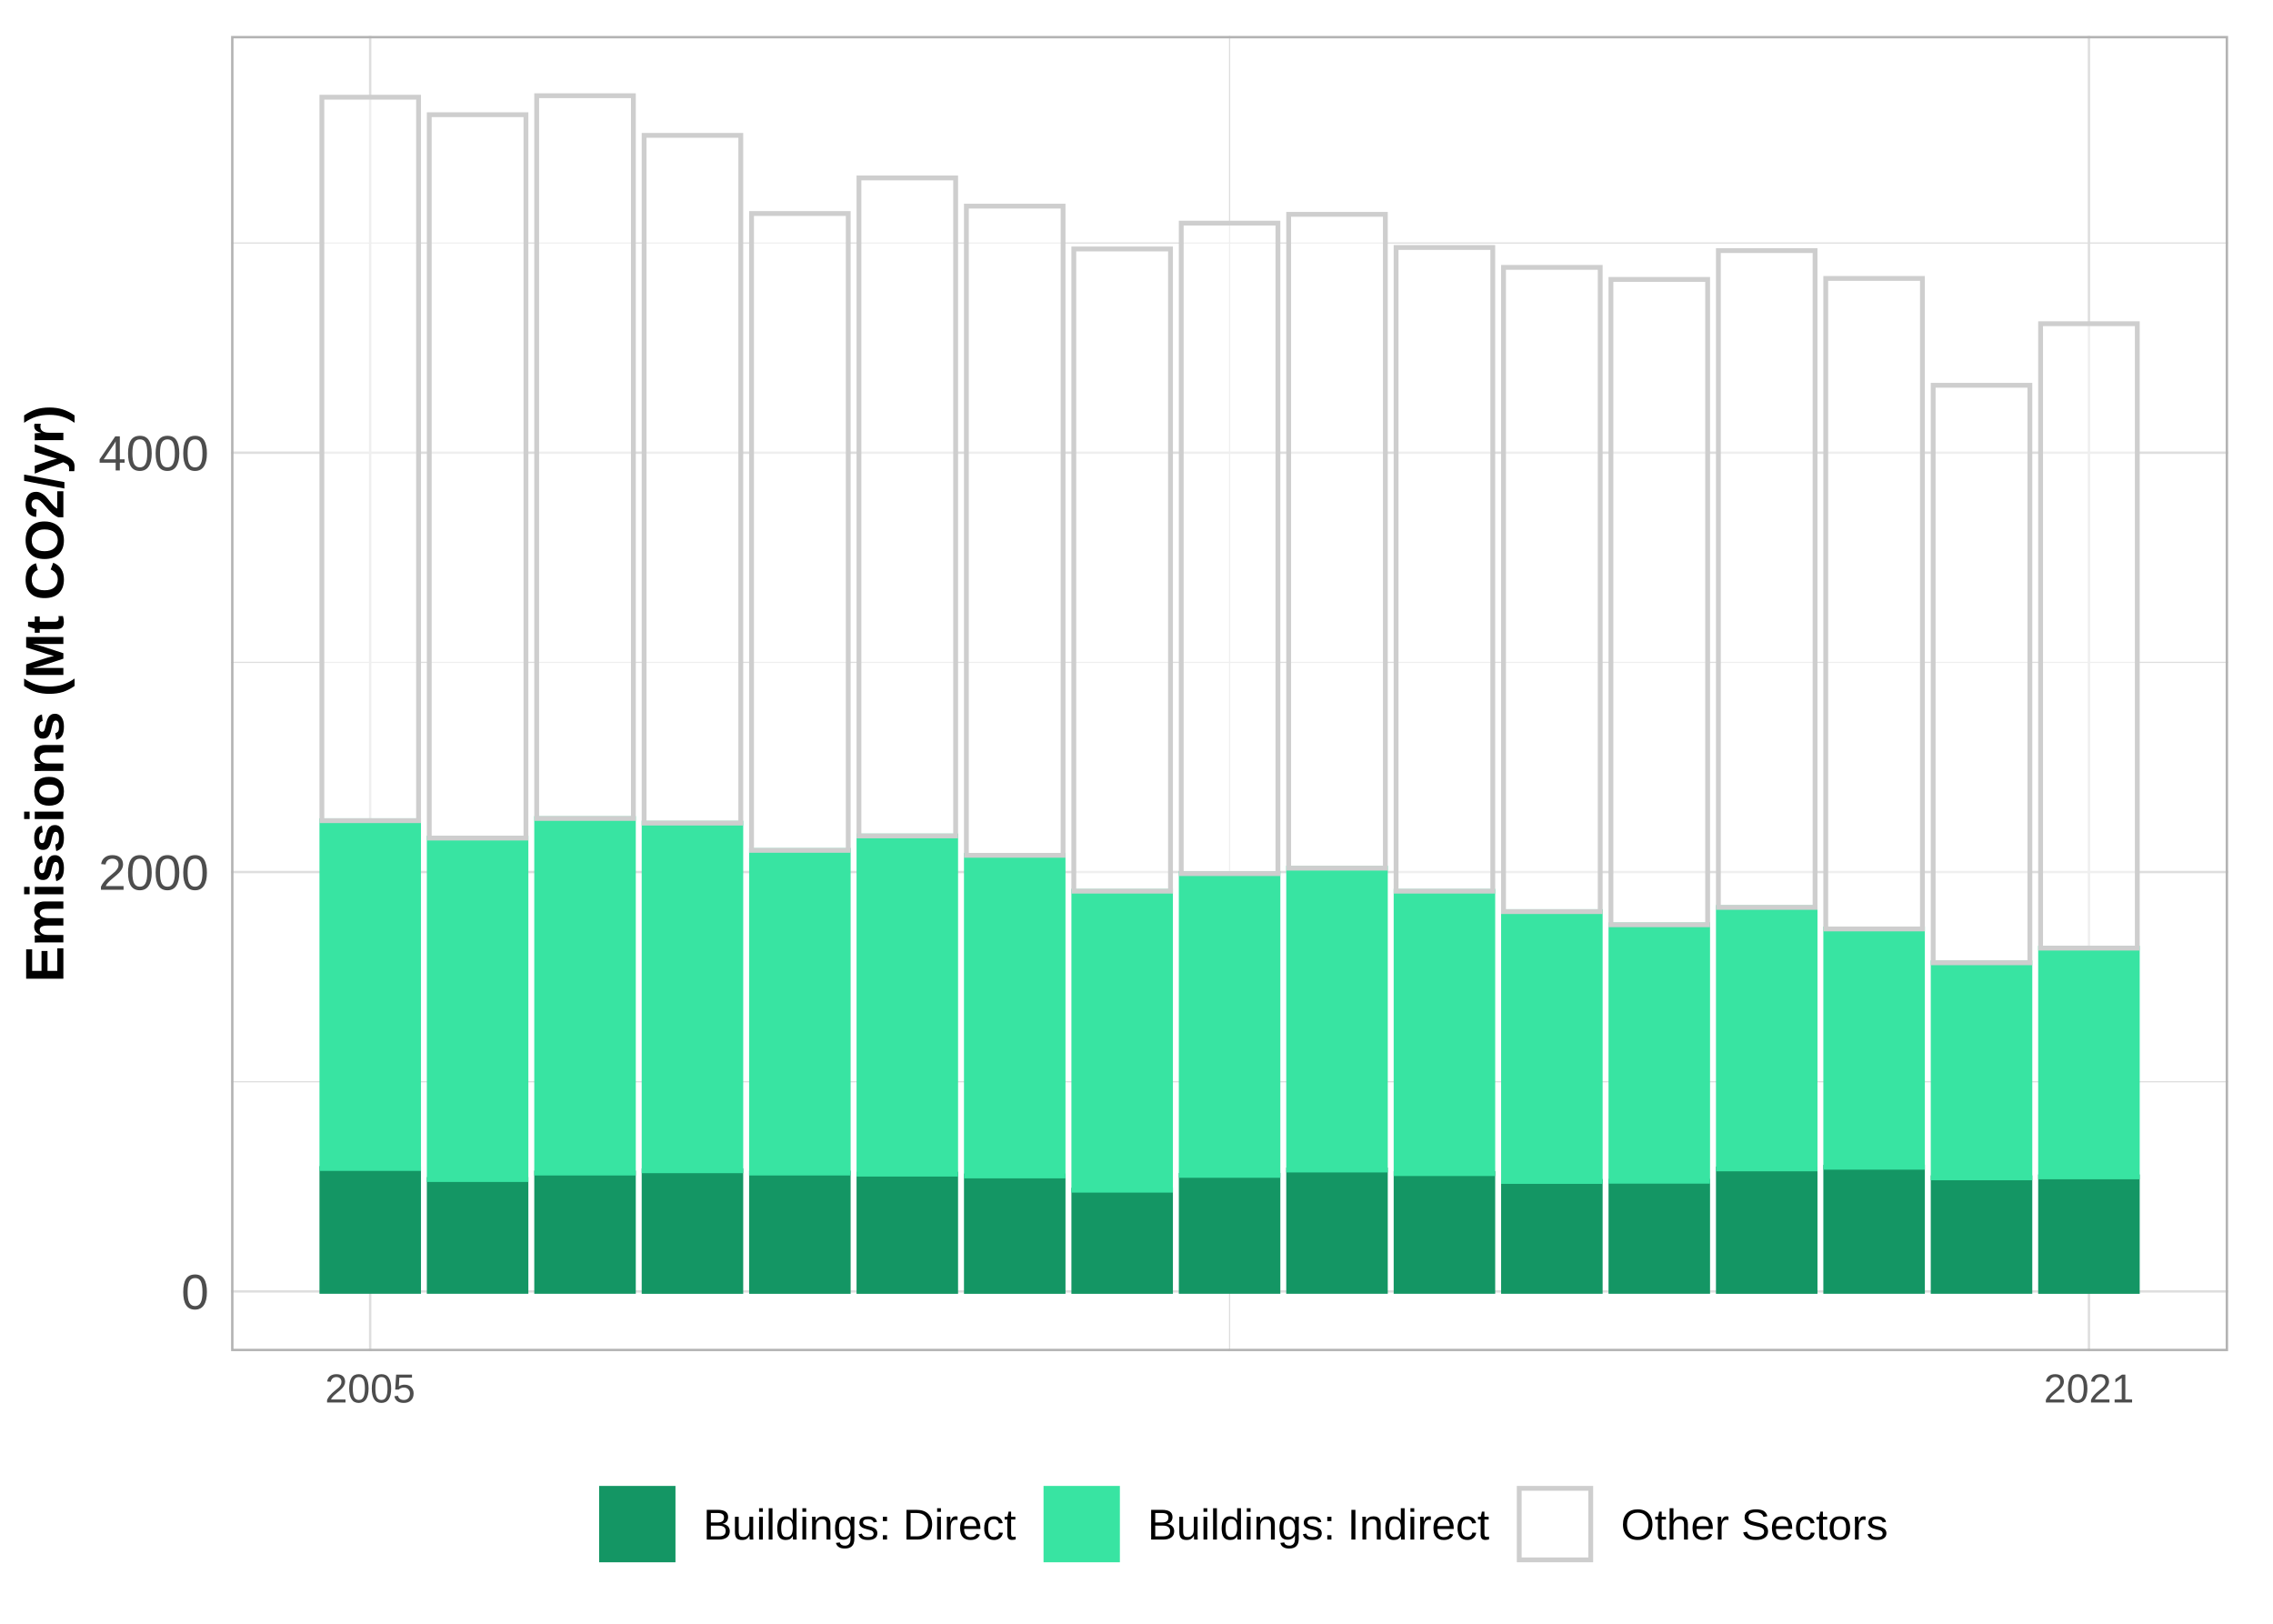
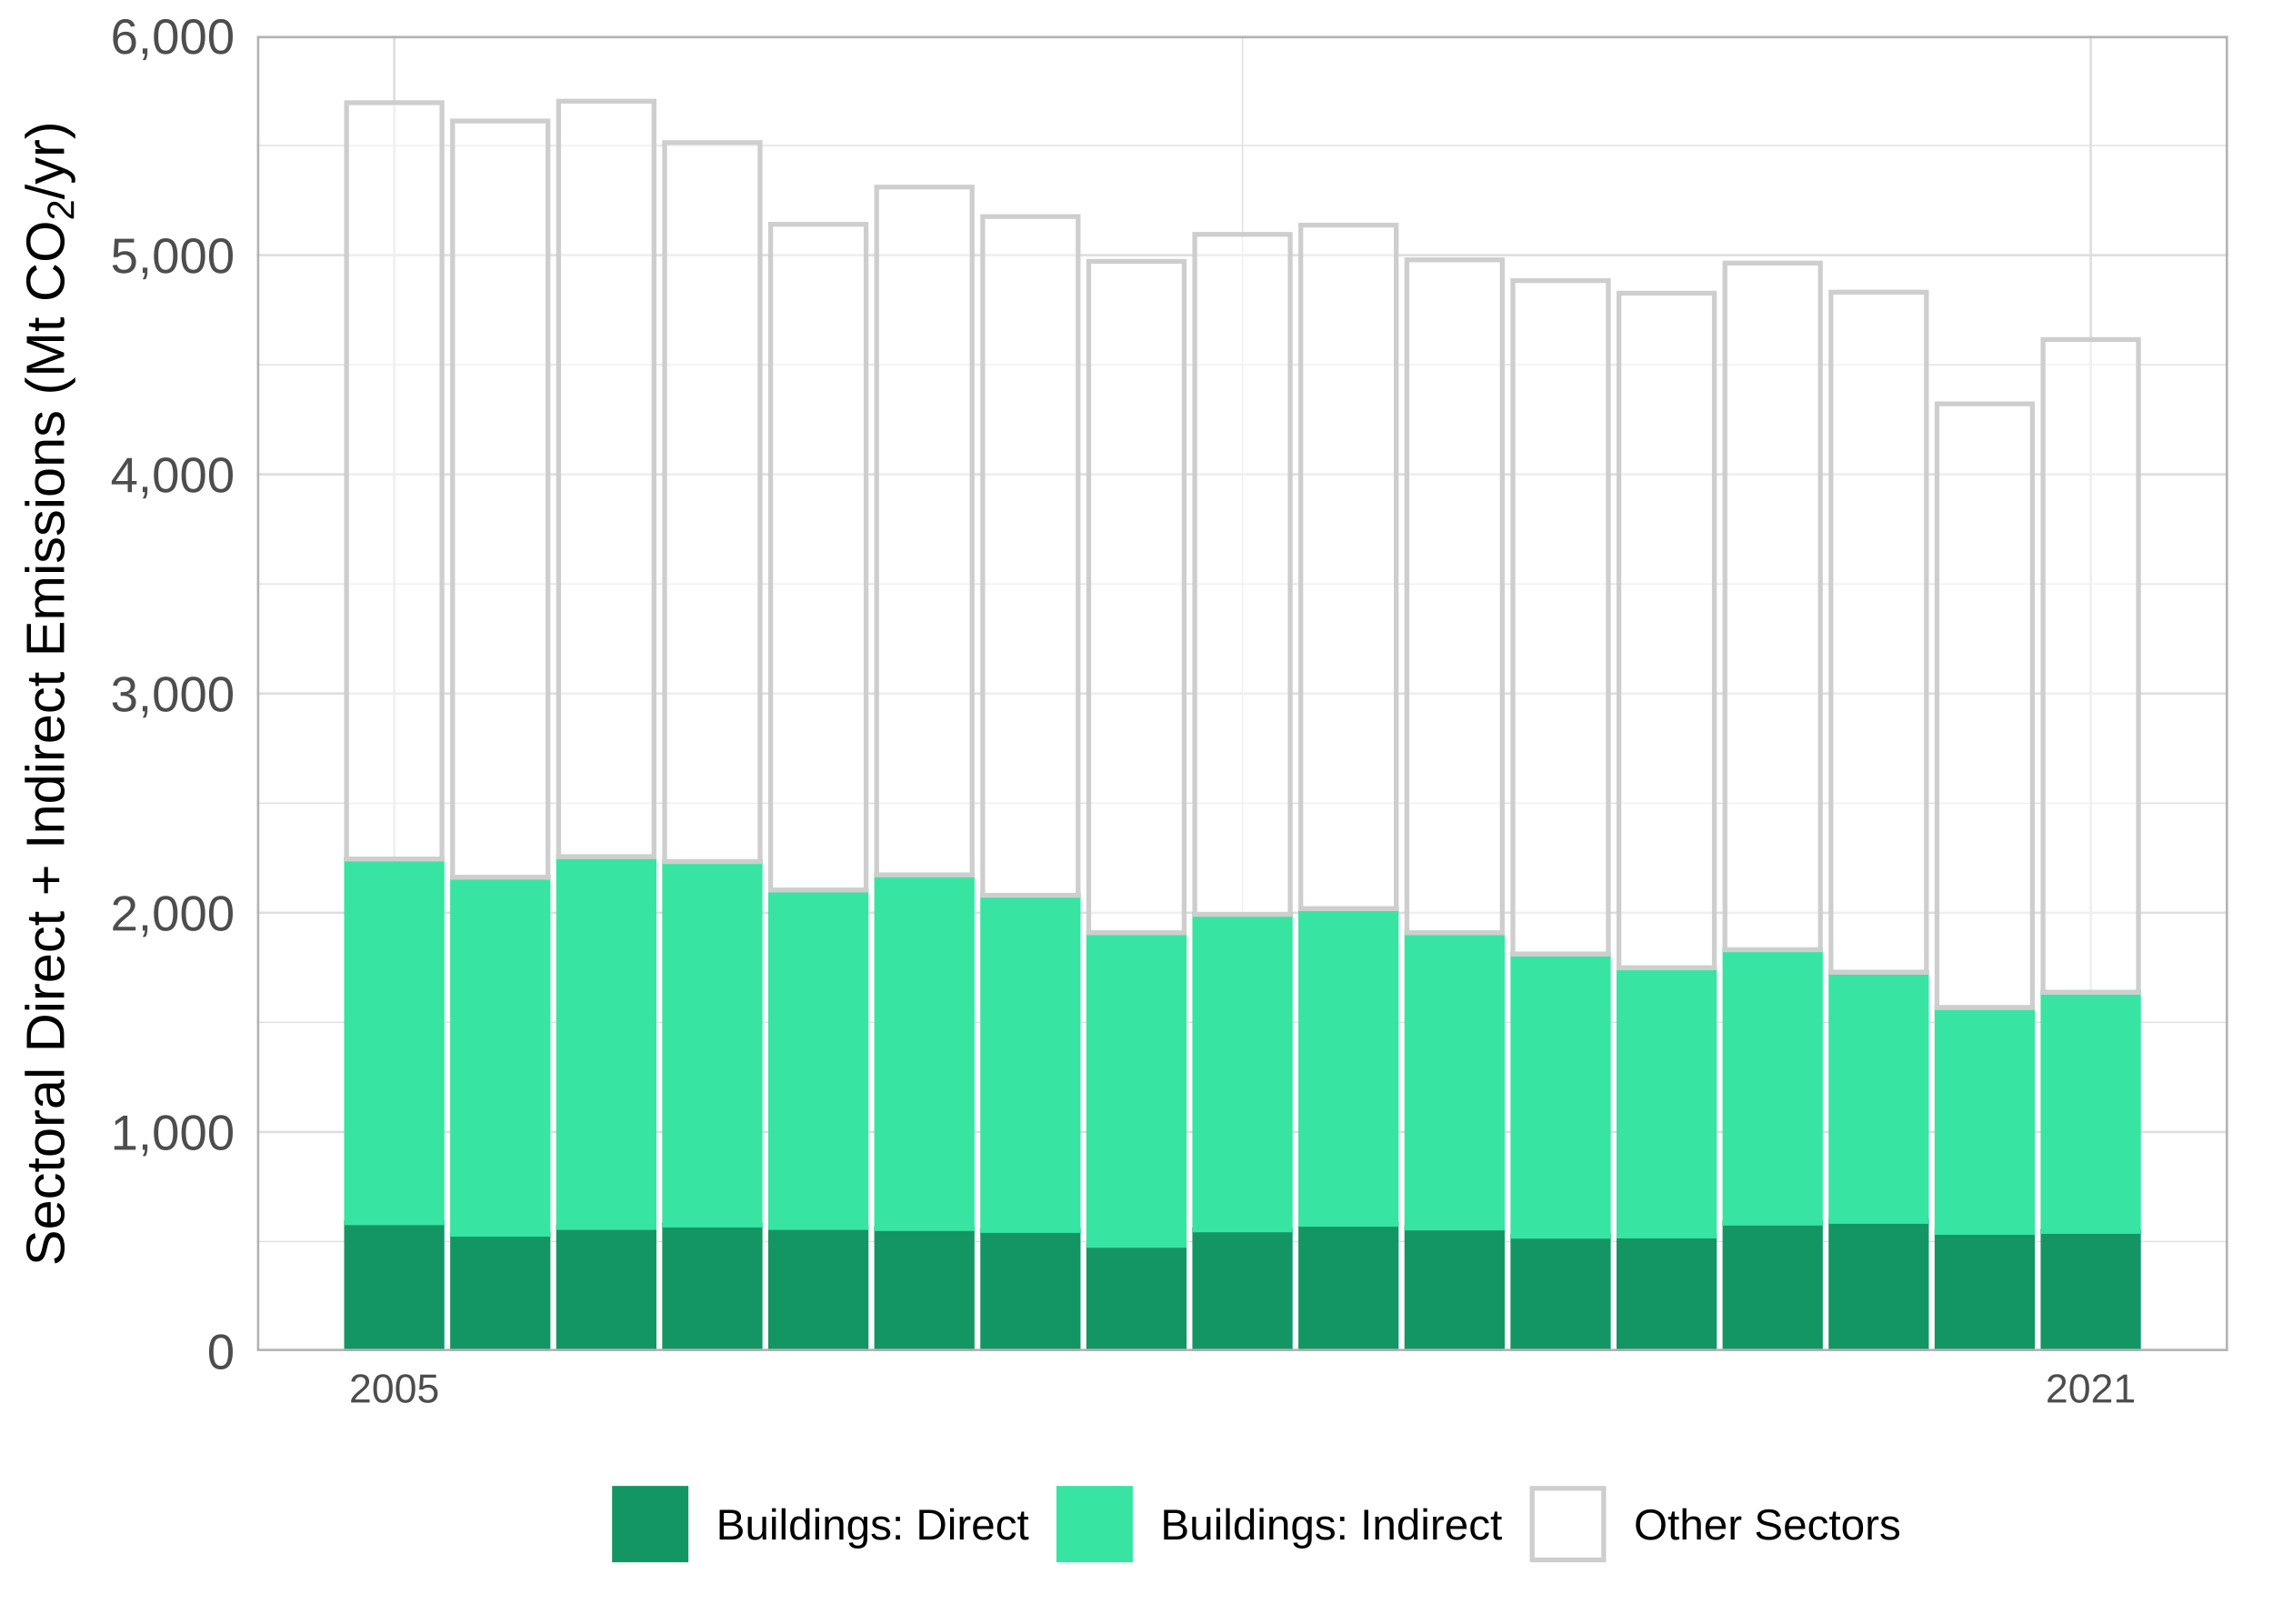
<svg xmlns="http://www.w3.org/2000/svg" class="svglite" width="504.00pt" height="360.00pt" viewBox="0 0 504.00 360.00">
  <defs>
    <style type="text/css">
    .svglite line, .svglite polyline, .svglite polygon, .svglite path, .svglite rect, .svglite circle {
      fill: none;
      stroke: #000000;
      stroke-linecap: round;
      stroke-linejoin: round;
      stroke-miterlimit: 10.00;
    }
    .svglite text {
      white-space: pre;
    }
  </style>
  </defs>
  <rect width="100%" height="100%" style="stroke: none; fill: #FFFFFF;" />
  <defs>
    <clipPath id="cpMC4wMHw1MDQuMDB8MC4wMHwzNjAuMDA=">
      <rect x="0.00" y="0.00" width="504.00" height="360.00" />
    </clipPath>
  </defs>
  <g clip-path="url(#cpMC4wMHw1MDQuMDB8MC4wMHwzNjAuMDA=)">
    <rect x="0.00" y="0" width="504.00" height="360.00" style="stroke-width: 1.07; stroke: #FFFFFF; fill: #FFFFFF;" />
  </g>
  <defs>
-     <clipPath id="cpNTEuMjR8NDk0LjA0fDcuOTd8Mjk5LjU3">
-       <rect x="51.24" y="7.97" width="442.80" height="291.60" />
+     <clipPath id="cpNTYuOTd8NDk0LjA0fDcuOTd8Mjk5LjU3">
+       <rect x="56.97" y="7.97" width="437.07" height="291.60" />
    </clipPath>
  </defs>
-   <g clip-path="url(#cpNTEuMjR8NDk0LjA0fDcuOTd8Mjk5LjU3)">
-     <rect x="51.24" y="7.97" width="442.80" height="291.60" style="stroke-width: 1.07; stroke: none; fill: #FFFFFF;" />
-     <polyline points="51.24,239.83 494.04,239.83 " style="stroke-width: 0.27; stroke: #DEDEDE; stroke-linecap: butt;" />
-     <polyline points="51.24,146.86 494.04,146.86 " style="stroke-width: 0.27; stroke: #DEDEDE; stroke-linecap: butt;" />
-     <polyline points="51.24,53.88 494.04,53.88 " style="stroke-width: 0.27; stroke: #DEDEDE; stroke-linecap: butt;" />
-     <polyline points="272.64,299.57 272.64,7.97 " style="stroke-width: 0.27; stroke: #DEDEDE; stroke-linecap: butt;" />
-     <polyline points="51.24,286.32 494.04,286.32 " style="stroke-width: 0.53; stroke: #DEDEDE; stroke-linecap: butt;" />
-     <polyline points="51.24,193.34 494.04,193.34 " style="stroke-width: 0.53; stroke: #DEDEDE; stroke-linecap: butt;" />
-     <polyline points="51.24,100.37 494.04,100.37 " style="stroke-width: 0.53; stroke: #DEDEDE; stroke-linecap: butt;" />
-     <polyline points="82.08,299.57 82.08,7.97 " style="stroke-width: 0.53; stroke: #DEDEDE; stroke-linecap: butt;" />
-     <polyline points="463.19,299.57 463.19,7.97 " style="stroke-width: 0.53; stroke: #DEDEDE; stroke-linecap: butt;" />
-     <rect x="71.37" y="259.07" width="21.44" height="27.24" style="stroke-width: 1.07; stroke: #149664; stroke-linecap: butt; stroke-linejoin: miter; fill: #149664;" />
-     <rect x="71.37" y="181.95" width="21.44" height="77.12" style="stroke-width: 1.07; stroke: #38E4A2; stroke-linecap: butt; stroke-linejoin: miter; fill: #38E4A2;" />
-     <rect x="71.37" y="21.55" width="21.44" height="160.40" style="stroke-width: 1.07; stroke: #CECECE; stroke-linecap: butt; stroke-linejoin: miter; fill: #FFFFFF; fill-opacity: 0.50;" />
-     <rect x="95.18" y="261.51" width="21.44" height="24.80" style="stroke-width: 1.07; stroke: #149664; stroke-linecap: butt; stroke-linejoin: miter; fill: #149664;" />
-     <rect x="95.18" y="185.82" width="21.44" height="75.70" style="stroke-width: 1.07; stroke: #38E4A2; stroke-linecap: butt; stroke-linejoin: miter; fill: #38E4A2;" />
-     <rect x="95.18" y="25.43" width="21.44" height="160.38" style="stroke-width: 1.07; stroke: #CECECE; stroke-linecap: butt; stroke-linejoin: miter; fill: #FFFFFF; fill-opacity: 0.50;" />
-     <rect x="119.00" y="260.08" width="21.44" height="26.23" style="stroke-width: 1.07; stroke: #149664; stroke-linecap: butt; stroke-linejoin: miter; fill: #149664;" />
-     <rect x="119.00" y="181.47" width="21.44" height="78.61" style="stroke-width: 1.07; stroke: #38E4A2; stroke-linecap: butt; stroke-linejoin: miter; fill: #38E4A2;" />
-     <rect x="119.00" y="21.22" width="21.44" height="160.24" style="stroke-width: 1.07; stroke: #CECECE; stroke-linecap: butt; stroke-linejoin: miter; fill: #FFFFFF; fill-opacity: 0.50;" />
-     <rect x="142.82" y="259.57" width="21.44" height="26.75" style="stroke-width: 1.07; stroke: #149664; stroke-linecap: butt; stroke-linejoin: miter; fill: #149664;" />
-     <rect x="142.82" y="182.49" width="21.44" height="77.08" style="stroke-width: 1.07; stroke: #38E4A2; stroke-linecap: butt; stroke-linejoin: miter; fill: #38E4A2;" />
-     <rect x="142.82" y="30.01" width="21.44" height="152.48" style="stroke-width: 1.07; stroke: #CECECE; stroke-linecap: butt; stroke-linejoin: miter; fill: #FFFFFF; fill-opacity: 0.50;" />
-     <rect x="166.64" y="260.08" width="21.44" height="26.24" style="stroke-width: 1.07; stroke: #149664; stroke-linecap: butt; stroke-linejoin: miter; fill: #149664;" />
-     <rect x="166.64" y="188.53" width="21.44" height="71.55" style="stroke-width: 1.07; stroke: #38E4A2; stroke-linecap: butt; stroke-linejoin: miter; fill: #38E4A2;" />
-     <rect x="166.64" y="47.34" width="21.44" height="141.19" style="stroke-width: 1.07; stroke: #CECECE; stroke-linecap: butt; stroke-linejoin: miter; fill: #FFFFFF; fill-opacity: 0.50;" />
-     <rect x="190.46" y="260.32" width="21.44" height="26.00" style="stroke-width: 1.07; stroke: #149664; stroke-linecap: butt; stroke-linejoin: miter; fill: #149664;" />
-     <rect x="190.46" y="185.33" width="21.44" height="74.99" style="stroke-width: 1.07; stroke: #38E4A2; stroke-linecap: butt; stroke-linejoin: miter; fill: #38E4A2;" />
-     <rect x="190.46" y="39.45" width="21.44" height="145.88" style="stroke-width: 1.07; stroke: #CECECE; stroke-linecap: butt; stroke-linejoin: miter; fill: #FFFFFF; fill-opacity: 0.50;" />
-     <rect x="214.28" y="260.72" width="21.44" height="25.60" style="stroke-width: 1.07; stroke: #149664; stroke-linecap: butt; stroke-linejoin: miter; fill: #149664;" />
-     <rect x="214.28" y="189.64" width="21.44" height="71.08" style="stroke-width: 1.07; stroke: #38E4A2; stroke-linecap: butt; stroke-linejoin: miter; fill: #38E4A2;" />
-     <rect x="214.28" y="45.70" width="21.44" height="143.93" style="stroke-width: 1.07; stroke: #CECECE; stroke-linecap: butt; stroke-linejoin: miter; fill: #FFFFFF; fill-opacity: 0.50;" />
-     <rect x="238.10" y="263.88" width="21.44" height="22.44" style="stroke-width: 1.07; stroke: #149664; stroke-linecap: butt; stroke-linejoin: miter; fill: #149664;" />
-     <rect x="238.10" y="197.58" width="21.44" height="66.30" style="stroke-width: 1.07; stroke: #38E4A2; stroke-linecap: butt; stroke-linejoin: miter; fill: #38E4A2;" />
-     <rect x="238.10" y="55.20" width="21.44" height="142.38" style="stroke-width: 1.07; stroke: #CECECE; stroke-linecap: butt; stroke-linejoin: miter; fill: #FFFFFF; fill-opacity: 0.50;" />
-     <rect x="261.92" y="260.59" width="21.44" height="25.72" style="stroke-width: 1.07; stroke: #149664; stroke-linecap: butt; stroke-linejoin: miter; fill: #149664;" />
-     <rect x="261.92" y="193.69" width="21.44" height="66.90" style="stroke-width: 1.07; stroke: #38E4A2; stroke-linecap: butt; stroke-linejoin: miter; fill: #38E4A2;" />
-     <rect x="261.92" y="49.47" width="21.44" height="144.22" style="stroke-width: 1.07; stroke: #CECECE; stroke-linecap: butt; stroke-linejoin: miter; fill: #FFFFFF; fill-opacity: 0.50;" />
-     <rect x="285.74" y="259.40" width="21.44" height="26.91" style="stroke-width: 1.07; stroke: #149664; stroke-linecap: butt; stroke-linejoin: miter; fill: #149664;" />
-     <rect x="285.74" y="192.48" width="21.44" height="66.93" style="stroke-width: 1.07; stroke: #38E4A2; stroke-linecap: butt; stroke-linejoin: miter; fill: #38E4A2;" />
-     <rect x="285.74" y="47.52" width="21.44" height="144.96" style="stroke-width: 1.07; stroke: #CECECE; stroke-linecap: butt; stroke-linejoin: miter; fill: #FFFFFF; fill-opacity: 0.50;" />
-     <rect x="309.56" y="260.19" width="21.44" height="26.12" style="stroke-width: 1.07; stroke: #149664; stroke-linecap: butt; stroke-linejoin: miter; fill: #149664;" />
-     <rect x="309.56" y="197.59" width="21.44" height="62.61" style="stroke-width: 1.07; stroke: #38E4A2; stroke-linecap: butt; stroke-linejoin: miter; fill: #38E4A2;" />
-     <rect x="309.56" y="54.87" width="21.44" height="142.71" style="stroke-width: 1.07; stroke: #CECECE; stroke-linecap: butt; stroke-linejoin: miter; fill: #FFFFFF; fill-opacity: 0.50;" />
-     <rect x="333.38" y="261.94" width="21.44" height="24.37" style="stroke-width: 1.07; stroke: #149664; stroke-linecap: butt; stroke-linejoin: miter; fill: #149664;" />
-     <rect x="333.38" y="202.11" width="21.44" height="59.83" style="stroke-width: 1.07; stroke: #38E4A2; stroke-linecap: butt; stroke-linejoin: miter; fill: #38E4A2;" />
-     <rect x="333.38" y="59.28" width="21.44" height="142.83" style="stroke-width: 1.07; stroke: #CECECE; stroke-linecap: butt; stroke-linejoin: miter; fill: #FFFFFF; fill-opacity: 0.50;" />
-     <rect x="357.20" y="261.89" width="21.44" height="24.42" style="stroke-width: 1.07; stroke: #149664; stroke-linecap: butt; stroke-linejoin: miter; fill: #149664;" />
-     <rect x="357.20" y="205.02" width="21.44" height="56.87" style="stroke-width: 1.07; stroke: #38E4A2; stroke-linecap: butt; stroke-linejoin: miter; fill: #38E4A2;" />
-     <rect x="357.20" y="61.95" width="21.44" height="143.08" style="stroke-width: 1.07; stroke: #CECECE; stroke-linecap: butt; stroke-linejoin: miter; fill: #FFFFFF; fill-opacity: 0.50;" />
-     <rect x="381.02" y="259.17" width="21.44" height="27.15" style="stroke-width: 1.07; stroke: #149664; stroke-linecap: butt; stroke-linejoin: miter; fill: #149664;" />
-     <rect x="381.02" y="201.18" width="21.44" height="57.98" style="stroke-width: 1.07; stroke: #38E4A2; stroke-linecap: butt; stroke-linejoin: miter; fill: #38E4A2;" />
-     <rect x="381.02" y="55.56" width="21.44" height="145.62" style="stroke-width: 1.07; stroke: #CECECE; stroke-linecap: butt; stroke-linejoin: miter; fill: #FFFFFF; fill-opacity: 0.50;" />
-     <rect x="404.83" y="258.79" width="21.44" height="27.52" style="stroke-width: 1.07; stroke: #149664; stroke-linecap: butt; stroke-linejoin: miter; fill: #149664;" />
-     <rect x="404.83" y="205.96" width="21.44" height="52.83" style="stroke-width: 1.07; stroke: #38E4A2; stroke-linecap: butt; stroke-linejoin: miter; fill: #38E4A2;" />
-     <rect x="404.83" y="61.73" width="21.44" height="144.23" style="stroke-width: 1.07; stroke: #CECECE; stroke-linecap: butt; stroke-linejoin: miter; fill: #FFFFFF; fill-opacity: 0.50;" />
-     <rect x="428.65" y="261.13" width="21.44" height="25.18" style="stroke-width: 1.07; stroke: #149664; stroke-linecap: butt; stroke-linejoin: miter; fill: #149664;" />
-     <rect x="428.65" y="213.46" width="21.44" height="47.68" style="stroke-width: 1.07; stroke: #38E4A2; stroke-linecap: butt; stroke-linejoin: miter; fill: #38E4A2;" />
-     <rect x="428.65" y="85.42" width="21.44" height="128.04" style="stroke-width: 1.07; stroke: #CECECE; stroke-linecap: butt; stroke-linejoin: miter; fill: #FFFFFF; fill-opacity: 0.50;" />
-     <rect x="452.47" y="260.92" width="21.44" height="25.40" style="stroke-width: 1.07; stroke: #149664; stroke-linecap: butt; stroke-linejoin: miter; fill: #149664;" />
-     <rect x="452.47" y="210.22" width="21.44" height="50.70" style="stroke-width: 1.07; stroke: #38E4A2; stroke-linecap: butt; stroke-linejoin: miter; fill: #38E4A2;" />
-     <rect x="452.47" y="71.77" width="21.44" height="138.44" style="stroke-width: 1.07; stroke: #CECECE; stroke-linecap: butt; stroke-linejoin: miter; fill: #FFFFFF; fill-opacity: 0.50;" />
-     <rect x="51.24" y="7.97" width="442.80" height="291.60" style="stroke-width: 1.07; stroke: #B3B3B3;" />
+   <g clip-path="url(#cpNTYuOTd8NDk0LjA0fDcuOTd8Mjk5LjU3)">
+     <rect x="56.97" y="7.97" width="437.07" height="291.60" style="stroke-width: 1.07; stroke: none; fill: #FFFFFF;" />
+     <polyline points="56.97,275.27 494.04,275.27 " style="stroke-width: 0.27; stroke: #DEDEDE; stroke-linecap: butt;" />
+     <polyline points="56.97,226.67 494.04,226.67 " style="stroke-width: 0.27; stroke: #DEDEDE; stroke-linecap: butt;" />
+     <polyline points="56.97,178.07 494.04,178.07 " style="stroke-width: 0.27; stroke: #DEDEDE; stroke-linecap: butt;" />
+     <polyline points="56.97,129.47 494.04,129.47 " style="stroke-width: 0.27; stroke: #DEDEDE; stroke-linecap: butt;" />
+     <polyline points="56.97,80.87 494.04,80.87 " style="stroke-width: 0.27; stroke: #DEDEDE; stroke-linecap: butt;" />
+     <polyline points="56.97,32.27 494.04,32.27 " style="stroke-width: 0.27; stroke: #DEDEDE; stroke-linecap: butt;" />
+     <polyline points="275.50,299.57 275.50,7.97 " style="stroke-width: 0.27; stroke: #DEDEDE; stroke-linecap: butt;" />
+     <polyline points="56.97,299.57 494.04,299.57 " style="stroke-width: 0.53; stroke: #DEDEDE; stroke-linecap: butt;" />
+     <polyline points="56.97,250.97 494.04,250.97 " style="stroke-width: 0.53; stroke: #DEDEDE; stroke-linecap: butt;" />
+     <polyline points="56.97,202.37 494.04,202.37 " style="stroke-width: 0.53; stroke: #DEDEDE; stroke-linecap: butt;" />
+     <polyline points="56.97,153.77 494.04,153.77 " style="stroke-width: 0.53; stroke: #DEDEDE; stroke-linecap: butt;" />
+     <polyline points="56.97,105.17 494.04,105.17 " style="stroke-width: 0.53; stroke: #DEDEDE; stroke-linecap: butt;" />
+     <polyline points="56.97,56.57 494.04,56.57 " style="stroke-width: 0.53; stroke: #DEDEDE; stroke-linecap: butt;" />
+     <polyline points="56.97,7.97 494.04,7.97 " style="stroke-width: 0.53; stroke: #DEDEDE; stroke-linecap: butt;" />
+     <polyline points="87.42,299.57 87.42,7.97 " style="stroke-width: 0.53; stroke: #DEDEDE; stroke-linecap: butt;" />
+     <polyline points="463.59,299.57 463.59,7.97 " style="stroke-width: 0.53; stroke: #DEDEDE; stroke-linecap: butt;" />
+     <rect x="76.84" y="271.09" width="21.16" height="28.48" style="stroke-width: 1.07; stroke: #149664; stroke-linecap: butt; stroke-linejoin: miter; fill: #149664;" />
+     <rect x="76.84" y="190.46" width="21.16" height="80.63" style="stroke-width: 1.07; stroke: #38E4A2; stroke-linecap: butt; stroke-linejoin: miter; fill: #38E4A2;" />
+     <rect x="76.84" y="22.77" width="21.16" height="167.69" style="stroke-width: 1.07; stroke: #CECECE; stroke-linecap: butt; stroke-linejoin: miter; fill: #FFFFFF; fill-opacity: 0.50;" />
+     <rect x="100.35" y="273.64" width="21.16" height="25.93" style="stroke-width: 1.07; stroke: #149664; stroke-linecap: butt; stroke-linejoin: miter; fill: #149664;" />
+     <rect x="100.35" y="194.50" width="21.16" height="79.14" style="stroke-width: 1.07; stroke: #38E4A2; stroke-linecap: butt; stroke-linejoin: miter; fill: #38E4A2;" />
+     <rect x="100.35" y="26.83" width="21.16" height="167.67" style="stroke-width: 1.07; stroke: #CECECE; stroke-linecap: butt; stroke-linejoin: miter; fill: #FFFFFF; fill-opacity: 0.50;" />
+     <rect x="123.86" y="272.15" width="21.16" height="27.42" style="stroke-width: 1.07; stroke: #149664; stroke-linecap: butt; stroke-linejoin: miter; fill: #149664;" />
+     <rect x="123.86" y="189.96" width="21.16" height="82.19" style="stroke-width: 1.07; stroke: #38E4A2; stroke-linecap: butt; stroke-linejoin: miter; fill: #38E4A2;" />
+     <rect x="123.86" y="22.43" width="21.16" height="167.53" style="stroke-width: 1.07; stroke: #CECECE; stroke-linecap: butt; stroke-linejoin: miter; fill: #FFFFFF; fill-opacity: 0.50;" />
+     <rect x="147.37" y="271.61" width="21.16" height="27.96" style="stroke-width: 1.07; stroke: #149664; stroke-linecap: butt; stroke-linejoin: miter; fill: #149664;" />
+     <rect x="147.37" y="191.03" width="21.16" height="80.58" style="stroke-width: 1.07; stroke: #38E4A2; stroke-linecap: butt; stroke-linejoin: miter; fill: #38E4A2;" />
+     <rect x="147.37" y="31.61" width="21.16" height="159.41" style="stroke-width: 1.07; stroke: #CECECE; stroke-linecap: butt; stroke-linejoin: miter; fill: #FFFFFF; fill-opacity: 0.50;" />
+     <rect x="170.88" y="272.14" width="21.16" height="27.43" style="stroke-width: 1.07; stroke: #149664; stroke-linecap: butt; stroke-linejoin: miter; fill: #149664;" />
+     <rect x="170.88" y="197.34" width="21.16" height="74.81" style="stroke-width: 1.07; stroke: #38E4A2; stroke-linecap: butt; stroke-linejoin: miter; fill: #38E4A2;" />
+     <rect x="170.88" y="49.73" width="21.16" height="147.61" style="stroke-width: 1.07; stroke: #CECECE; stroke-linecap: butt; stroke-linejoin: miter; fill: #FFFFFF; fill-opacity: 0.50;" />
+     <rect x="194.39" y="272.39" width="21.16" height="27.18" style="stroke-width: 1.07; stroke: #149664; stroke-linecap: butt; stroke-linejoin: miter; fill: #149664;" />
+     <rect x="194.39" y="193.99" width="21.16" height="78.40" style="stroke-width: 1.07; stroke: #38E4A2; stroke-linecap: butt; stroke-linejoin: miter; fill: #38E4A2;" />
+     <rect x="194.39" y="41.48" width="21.16" height="152.51" style="stroke-width: 1.07; stroke: #CECECE; stroke-linecap: butt; stroke-linejoin: miter; fill: #FFFFFF; fill-opacity: 0.50;" />
+     <rect x="217.90" y="272.81" width="21.16" height="26.76" style="stroke-width: 1.07; stroke: #149664; stroke-linecap: butt; stroke-linejoin: miter; fill: #149664;" />
+     <rect x="217.90" y="198.50" width="21.16" height="74.31" style="stroke-width: 1.07; stroke: #38E4A2; stroke-linecap: butt; stroke-linejoin: miter; fill: #38E4A2;" />
+     <rect x="217.90" y="48.02" width="21.16" height="150.48" style="stroke-width: 1.07; stroke: #CECECE; stroke-linecap: butt; stroke-linejoin: miter; fill: #FFFFFF; fill-opacity: 0.50;" />
+     <rect x="241.41" y="276.11" width="21.16" height="23.46" style="stroke-width: 1.07; stroke: #149664; stroke-linecap: butt; stroke-linejoin: miter; fill: #149664;" />
+     <rect x="241.41" y="206.80" width="21.16" height="69.31" style="stroke-width: 1.07; stroke: #38E4A2; stroke-linecap: butt; stroke-linejoin: miter; fill: #38E4A2;" />
+     <rect x="241.41" y="57.95" width="21.16" height="148.85" style="stroke-width: 1.07; stroke: #CECECE; stroke-linecap: butt; stroke-linejoin: miter; fill: #FFFFFF; fill-opacity: 0.50;" />
+     <rect x="264.92" y="272.68" width="21.16" height="26.89" style="stroke-width: 1.07; stroke: #149664; stroke-linecap: butt; stroke-linejoin: miter; fill: #149664;" />
+     <rect x="264.92" y="202.73" width="21.16" height="69.95" style="stroke-width: 1.07; stroke: #38E4A2; stroke-linecap: butt; stroke-linejoin: miter; fill: #38E4A2;" />
+     <rect x="264.92" y="51.96" width="21.16" height="150.77" style="stroke-width: 1.07; stroke: #CECECE; stroke-linecap: butt; stroke-linejoin: miter; fill: #FFFFFF; fill-opacity: 0.50;" />
+     <rect x="288.43" y="271.44" width="21.16" height="28.13" style="stroke-width: 1.07; stroke: #149664; stroke-linecap: butt; stroke-linejoin: miter; fill: #149664;" />
+     <rect x="288.43" y="201.47" width="21.16" height="69.97" style="stroke-width: 1.07; stroke: #38E4A2; stroke-linecap: butt; stroke-linejoin: miter; fill: #38E4A2;" />
+     <rect x="288.43" y="49.92" width="21.16" height="151.55" style="stroke-width: 1.07; stroke: #CECECE; stroke-linecap: butt; stroke-linejoin: miter; fill: #FFFFFF; fill-opacity: 0.50;" />
+     <rect x="311.95" y="272.26" width="21.16" height="27.31" style="stroke-width: 1.07; stroke: #149664; stroke-linecap: butt; stroke-linejoin: miter; fill: #149664;" />
+     <rect x="311.95" y="206.81" width="21.16" height="65.45" style="stroke-width: 1.07; stroke: #38E4A2; stroke-linecap: butt; stroke-linejoin: miter; fill: #38E4A2;" />
+     <rect x="311.95" y="57.61" width="21.16" height="149.20" style="stroke-width: 1.07; stroke: #CECECE; stroke-linecap: butt; stroke-linejoin: miter; fill: #FFFFFF; fill-opacity: 0.50;" />
+     <rect x="335.46" y="274.09" width="21.16" height="25.48" style="stroke-width: 1.07; stroke: #149664; stroke-linecap: butt; stroke-linejoin: miter; fill: #149664;" />
+     <rect x="335.46" y="211.54" width="21.16" height="62.55" style="stroke-width: 1.07; stroke: #38E4A2; stroke-linecap: butt; stroke-linejoin: miter; fill: #38E4A2;" />
+     <rect x="335.46" y="62.22" width="21.16" height="149.32" style="stroke-width: 1.07; stroke: #CECECE; stroke-linecap: butt; stroke-linejoin: miter; fill: #FFFFFF; fill-opacity: 0.50;" />
+     <rect x="358.97" y="274.04" width="21.16" height="25.53" style="stroke-width: 1.07; stroke: #149664; stroke-linecap: butt; stroke-linejoin: miter; fill: #149664;" />
+     <rect x="358.97" y="214.58" width="21.16" height="59.45" style="stroke-width: 1.07; stroke: #38E4A2; stroke-linecap: butt; stroke-linejoin: miter; fill: #38E4A2;" />
+     <rect x="358.97" y="65.00" width="21.16" height="149.58" style="stroke-width: 1.07; stroke: #CECECE; stroke-linecap: butt; stroke-linejoin: miter; fill: #FFFFFF; fill-opacity: 0.50;" />
+     <rect x="382.48" y="271.19" width="21.16" height="28.38" style="stroke-width: 1.07; stroke: #149664; stroke-linecap: butt; stroke-linejoin: miter; fill: #149664;" />
+     <rect x="382.48" y="210.57" width="21.16" height="60.62" style="stroke-width: 1.07; stroke: #38E4A2; stroke-linecap: butt; stroke-linejoin: miter; fill: #38E4A2;" />
+     <rect x="382.48" y="58.33" width="21.16" height="152.24" style="stroke-width: 1.07; stroke: #CECECE; stroke-linecap: butt; stroke-linejoin: miter; fill: #FFFFFF; fill-opacity: 0.50;" />
+     <rect x="405.99" y="270.79" width="21.16" height="28.78" style="stroke-width: 1.07; stroke: #149664; stroke-linecap: butt; stroke-linejoin: miter; fill: #149664;" />
+     <rect x="405.99" y="215.57" width="21.16" height="55.23" style="stroke-width: 1.07; stroke: #38E4A2; stroke-linecap: butt; stroke-linejoin: miter; fill: #38E4A2;" />
+     <rect x="405.99" y="64.78" width="21.16" height="150.79" style="stroke-width: 1.07; stroke: #CECECE; stroke-linecap: butt; stroke-linejoin: miter; fill: #FFFFFF; fill-opacity: 0.50;" />
+     <rect x="429.50" y="273.24" width="21.16" height="26.33" style="stroke-width: 1.07; stroke: #149664; stroke-linecap: butt; stroke-linejoin: miter; fill: #149664;" />
+     <rect x="429.50" y="223.40" width="21.16" height="49.84" style="stroke-width: 1.07; stroke: #38E4A2; stroke-linecap: butt; stroke-linejoin: miter; fill: #38E4A2;" />
+     <rect x="429.50" y="89.54" width="21.16" height="133.86" style="stroke-width: 1.07; stroke: #CECECE; stroke-linecap: butt; stroke-linejoin: miter; fill: #FFFFFF; fill-opacity: 0.50;" />
+     <rect x="453.01" y="273.02" width="21.16" height="26.55" style="stroke-width: 1.07; stroke: #149664; stroke-linecap: butt; stroke-linejoin: miter; fill: #149664;" />
+     <rect x="453.01" y="220.01" width="21.16" height="53.01" style="stroke-width: 1.07; stroke: #38E4A2; stroke-linecap: butt; stroke-linejoin: miter; fill: #38E4A2;" />
+     <rect x="453.01" y="75.28" width="21.16" height="144.74" style="stroke-width: 1.07; stroke: #CECECE; stroke-linecap: butt; stroke-linejoin: miter; fill: #FFFFFF; fill-opacity: 0.50;" />
+     <rect x="56.97" y="7.97" width="437.07" height="291.60" style="stroke-width: 1.07; stroke: #B3B3B3;" />
  </g>
  <g clip-path="url(#cpMC4wMHw1MDQuMDB8MC4wMHwzNjAuMDA=)">
-     <text x="46.31" y="290.25" text-anchor="end" style="font-size: 11.00px;fill: #4D4D4D; font-family: &quot;Arial&quot;;" textLength="6.12px" lengthAdjust="spacingAndGlyphs">0</text>
-     <text x="46.31" y="197.28" text-anchor="end" style="font-size: 11.00px;fill: #4D4D4D; font-family: &quot;Arial&quot;;" textLength="24.48px" lengthAdjust="spacingAndGlyphs">2000</text>
-     <text x="46.31" y="104.31" text-anchor="end" style="font-size: 11.00px;fill: #4D4D4D; font-family: &quot;Arial&quot;;" textLength="24.48px" lengthAdjust="spacingAndGlyphs">4000</text>
-     <text x="82.08" y="310.95" text-anchor="middle" style="font-size: 9.00px;fill: #4D4D4D; font-family: &quot;Arial&quot;;" textLength="20.02px" lengthAdjust="spacingAndGlyphs">2005</text>
-     <text x="463.19" y="310.95" text-anchor="middle" style="font-size: 9.00px;fill: #4D4D4D; font-family: &quot;Arial&quot;;" textLength="20.02px" lengthAdjust="spacingAndGlyphs">2021</text>
-     <text transform="translate(14.05,153.77) rotate(-90)" text-anchor="middle" style="font-size: 12.00px; font-weight: bold; font-family: &quot;Arial&quot;;" textLength="128.04px" lengthAdjust="spacingAndGlyphs">Emissions (Mt CO2/yr)</text>
-     <rect x="121.22" y="323.79" width="302.84" height="28.24" style="stroke-width: 1.07; stroke: none; fill: #FFFFFF;" />
-     <rect x="132.67" y="329.27" width="17.28" height="17.28" style="stroke-width: 1.07; stroke: none; fill: #FFFFFF;" />
-     <rect x="133.38" y="329.98" width="15.86" height="15.86" style="stroke-width: 1.07; stroke: #149664; stroke-linecap: butt; stroke-linejoin: miter; fill: #149664;" />
-     <rect x="231.21" y="329.27" width="17.28" height="17.28" style="stroke-width: 1.07; stroke: none; fill: #FFFFFF;" />
-     <rect x="231.92" y="329.98" width="15.86" height="15.86" style="stroke-width: 1.07; stroke: #38E4A2; stroke-linecap: butt; stroke-linejoin: miter; fill: #38E4A2;" />
-     <rect x="336.15" y="329.27" width="17.28" height="17.28" style="stroke-width: 1.07; stroke: none; fill: #FFFFFF;" />
-     <rect x="336.86" y="329.98" width="15.86" height="15.86" style="stroke-width: 1.07; stroke: #CECECE; stroke-linecap: butt; stroke-linejoin: miter; fill: #FFFFFF; fill-opacity: 0.50;" />
-     <text x="155.93" y="341.34" style="font-size: 9.60px; font-family: &quot;Arial&quot;;" textLength="69.30px" lengthAdjust="spacingAndGlyphs">Buildings: Direct</text>
-     <text x="254.47" y="341.34" style="font-size: 9.60px; font-family: &quot;Arial&quot;;" textLength="75.71px" lengthAdjust="spacingAndGlyphs">Buildings: Indirect</text>
-     <text x="359.41" y="341.34" style="font-size: 9.60px; font-family: &quot;Arial&quot;;" textLength="59.17px" lengthAdjust="spacingAndGlyphs">Other Sectors</text>
+     <text x="52.04" y="303.51" text-anchor="end" style="font-size: 11.00px;fill: #4D4D4D; font-family: &quot;Arial&quot;;" textLength="6.12px" lengthAdjust="spacingAndGlyphs">0</text>
+     <text x="52.04" y="254.91" text-anchor="end" style="font-size: 11.00px;fill: #4D4D4D; font-family: &quot;Arial&quot;;" textLength="27.54px" lengthAdjust="spacingAndGlyphs">1,000</text>
+     <text x="52.04" y="206.31" text-anchor="end" style="font-size: 11.00px;fill: #4D4D4D; font-family: &quot;Arial&quot;;" textLength="27.54px" lengthAdjust="spacingAndGlyphs">2,000</text>
+     <text x="52.04" y="157.71" text-anchor="end" style="font-size: 11.00px;fill: #4D4D4D; font-family: &quot;Arial&quot;;" textLength="27.54px" lengthAdjust="spacingAndGlyphs">3,000</text>
+     <text x="52.04" y="109.11" text-anchor="end" style="font-size: 11.00px;fill: #4D4D4D; font-family: &quot;Arial&quot;;" textLength="27.54px" lengthAdjust="spacingAndGlyphs">4,000</text>
+     <text x="52.04" y="60.51" text-anchor="end" style="font-size: 11.00px;fill: #4D4D4D; font-family: &quot;Arial&quot;;" textLength="27.54px" lengthAdjust="spacingAndGlyphs">5,000</text>
+     <text x="52.04" y="11.91" text-anchor="end" style="font-size: 11.00px;fill: #4D4D4D; font-family: &quot;Arial&quot;;" textLength="27.54px" lengthAdjust="spacingAndGlyphs">6,000</text>
+     <text x="87.42" y="310.95" text-anchor="middle" style="font-size: 9.00px;fill: #4D4D4D; font-family: &quot;Arial&quot;;" textLength="20.02px" lengthAdjust="spacingAndGlyphs">2005</text>
+     <text x="463.59" y="310.95" text-anchor="middle" style="font-size: 9.00px;fill: #4D4D4D; font-family: &quot;Arial&quot;;" textLength="20.02px" lengthAdjust="spacingAndGlyphs">2021</text>
+     <text transform="translate(14.20,280.66) rotate(-90)" style="font-size: 12.00px; font-family: &quot;Arial&quot;;" textLength="222.44px" lengthAdjust="spacingAndGlyphs">Sectoral Direct + Indirect Emissions (Mt C</text>
+     <text transform="translate(14.20,58.22) rotate(-90)" style="font-size: 12.00px; font-family: &quot;Arial&quot;;" textLength="9.34px" lengthAdjust="spacingAndGlyphs">O</text>
+     <text transform="translate(16.38,48.88) rotate(-90)" style="font-size: 8.40px; font-family: &quot;Arial&quot;;" textLength="4.67px" lengthAdjust="spacingAndGlyphs">2</text>
+     <text transform="translate(14.20,44.21) rotate(-90)" style="font-size: 12.00px; font-family: &quot;Arial&quot;;" textLength="17.33px" lengthAdjust="spacingAndGlyphs">/yr)</text>
+     <rect x="124.08" y="323.79" width="302.84" height="28.24" style="stroke-width: 1.07; stroke: none; fill: #FFFFFF;" />
+     <rect x="135.54" y="329.27" width="17.28" height="17.28" style="stroke-width: 1.07; stroke: none; fill: #FFFFFF;" />
+     <rect x="136.25" y="329.98" width="15.86" height="15.86" style="stroke-width: 1.07; stroke: #149664; stroke-linecap: butt; stroke-linejoin: miter; fill: #149664;" />
+     <rect x="234.07" y="329.27" width="17.28" height="17.28" style="stroke-width: 1.07; stroke: none; fill: #FFFFFF;" />
+     <rect x="234.78" y="329.98" width="15.86" height="15.86" style="stroke-width: 1.07; stroke: #38E4A2; stroke-linecap: butt; stroke-linejoin: miter; fill: #38E4A2;" />
+     <rect x="339.02" y="329.27" width="17.28" height="17.28" style="stroke-width: 1.07; stroke: none; fill: #FFFFFF;" />
+     <rect x="339.73" y="329.98" width="15.86" height="15.86" style="stroke-width: 1.07; stroke: #CECECE; stroke-linecap: butt; stroke-linejoin: miter; fill: #FFFFFF; fill-opacity: 0.50;" />
+     <text x="158.80" y="341.34" style="font-size: 9.60px; font-family: &quot;Arial&quot;;" textLength="69.30px" lengthAdjust="spacingAndGlyphs">Buildings: Direct</text>
+     <text x="257.33" y="341.34" style="font-size: 9.60px; font-family: &quot;Arial&quot;;" textLength="75.71px" lengthAdjust="spacingAndGlyphs">Buildings: Indirect</text>
+     <text x="362.28" y="341.34" style="font-size: 9.60px; font-family: &quot;Arial&quot;;" textLength="59.17px" lengthAdjust="spacingAndGlyphs">Other Sectors</text>
  </g>
</svg>
